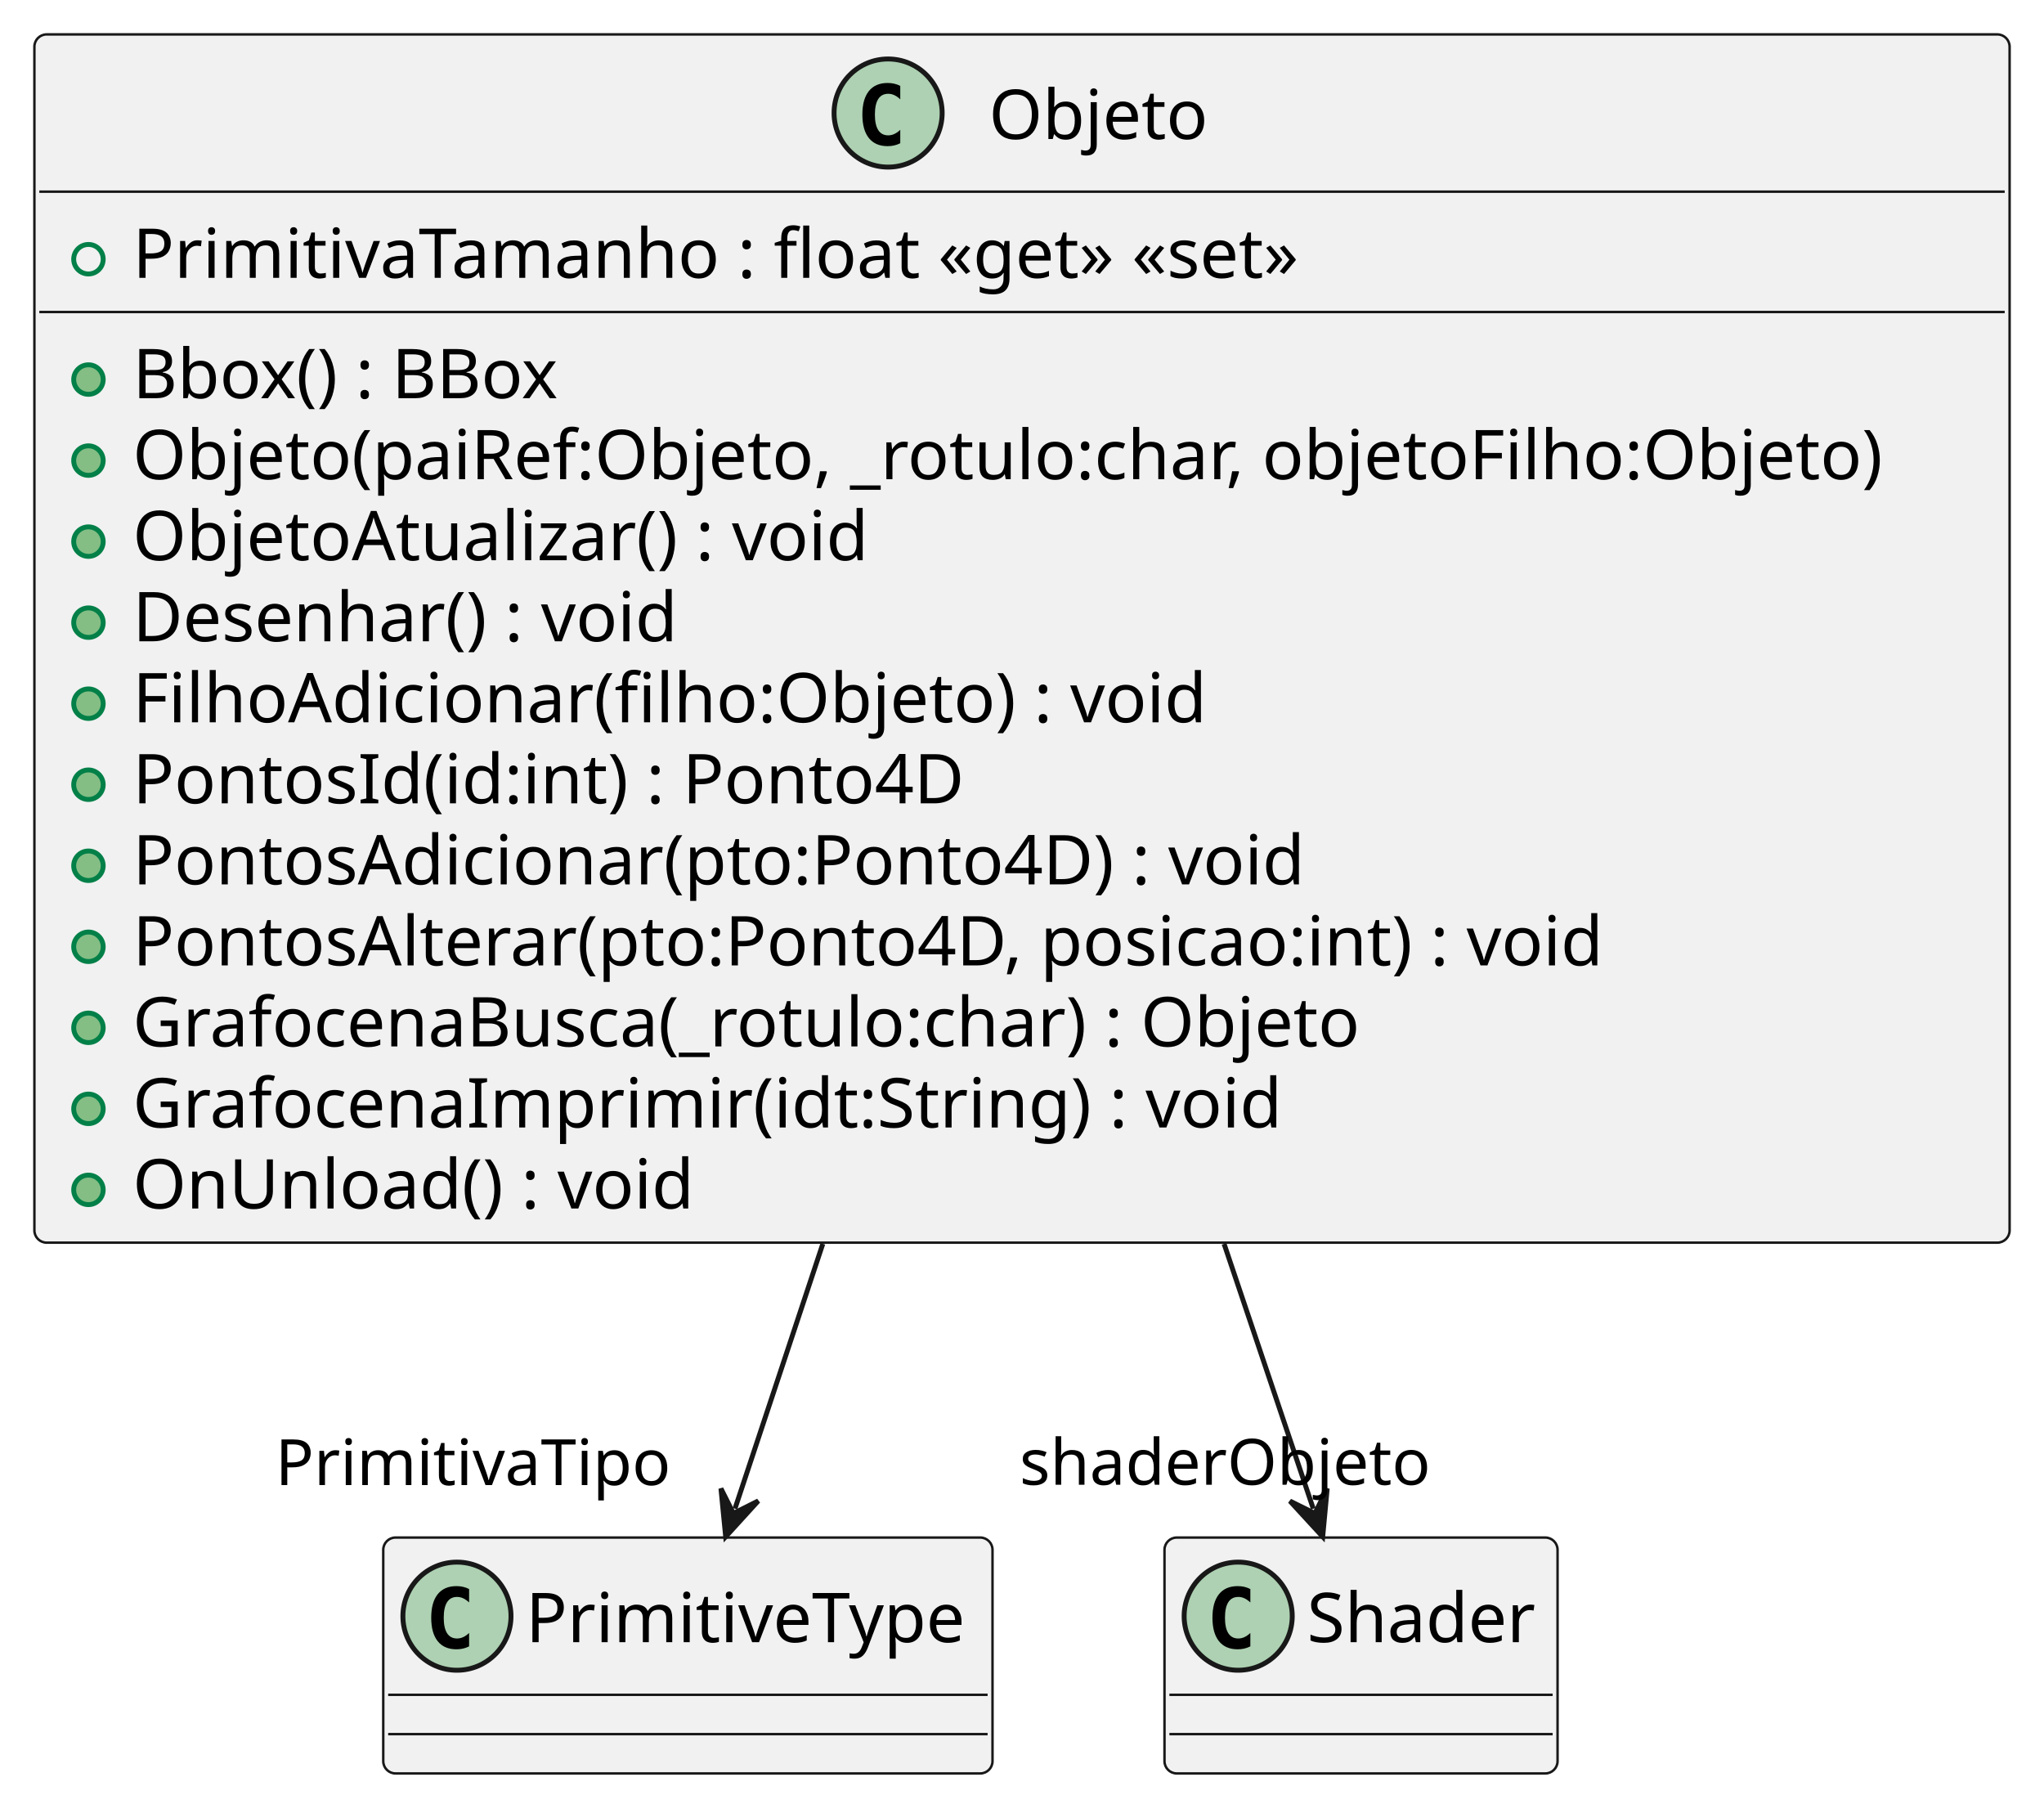
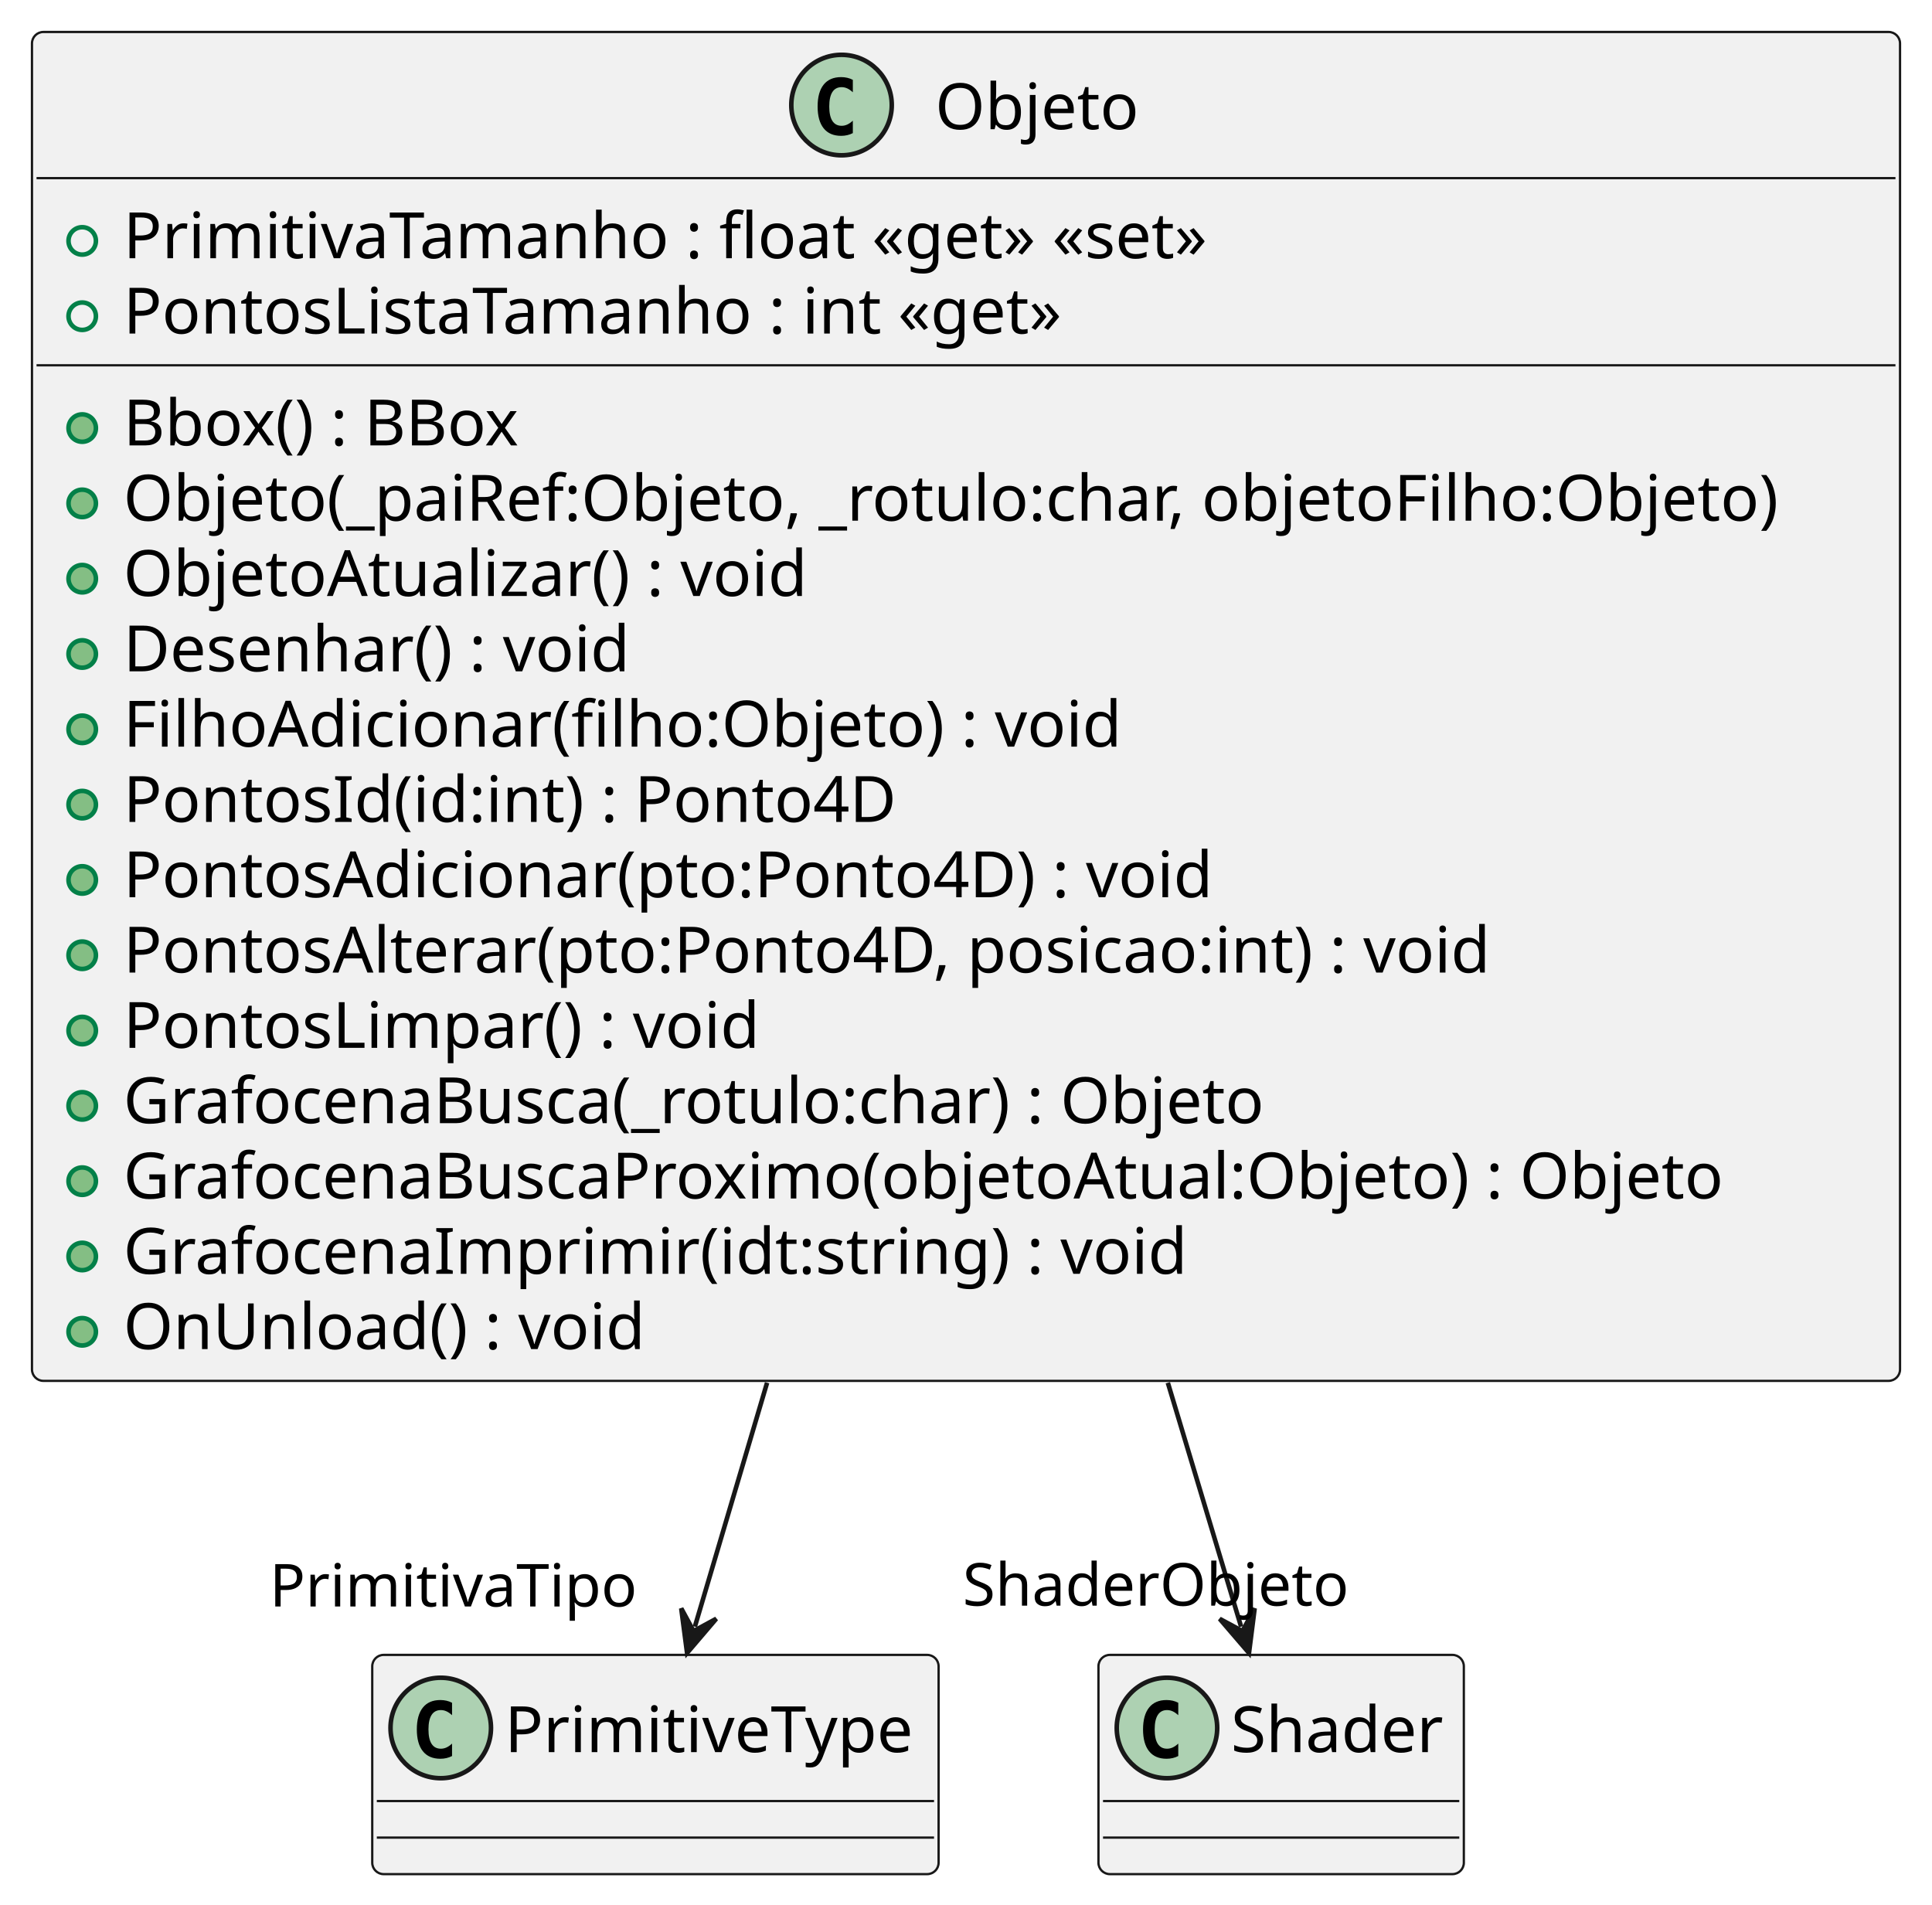
- <svg xmlns="http://www.w3.org/2000/svg" contentStyleType="text/css" height="367px" preserveAspectRatio="none" style="width:416px;height:367px;background:#FFFFFF;" version="1.1" viewBox="0 0 416 367" width="416px" zoomAndPan="magnify">
+ <svg xmlns="http://www.w3.org/2000/svg" contentStyleType="text/css" height="417px" preserveAspectRatio="none" style="width:423px;height:417px;background:#FFFFFF;" version="1.1" viewBox="0 0 423 417" width="423px" zoomAndPan="magnify">
  <defs />
  <g>
    <g id="elem_Objeto">
-       <rect codeLine="1" fill="#F1F1F1" height="245.859" id="Objeto" rx="2.5" ry="2.5" style="stroke:#181818;stroke-width:0.5;" width="402" x="7" y="7" />
-       <ellipse cx="180.75" cy="23" fill="#ADD1B2" rx="11" ry="11" style="stroke:#181818;stroke-width:1.0;" />
-       <path d="M183.223,29.143 Q182.642,29.442 182.003,29.591 Q181.364,29.741 180.658,29.741 Q178.151,29.741 176.832,28.089 Q175.512,26.437 175.512,23.316 Q175.512,20.186 176.832,18.535 Q178.151,16.883 180.658,16.883 Q181.364,16.883 182.011,17.032 Q182.659,17.182 183.223,17.48 L183.223,20.203 Q182.592,19.622 181.999,19.352 Q181.405,19.082 180.774,19.082 Q179.43,19.082 178.745,20.149 Q178.06,21.216 178.06,23.316 Q178.06,25.408 178.745,26.474 Q179.43,27.541 180.774,27.541 Q181.405,27.541 181.999,27.271 Q182.592,27.002 183.223,26.42 Z " fill="#000000" />
-       <text fill="#000000" font-family="sans-serif" font-size="14" lengthAdjust="spacing" textLength="46" x="201.25" y="28.291">Objeto</text>
-       <line style="stroke:#181818;stroke-width:0.5;" x1="8" x2="408" y1="39" y2="39" />
+       <rect codeLine="1" fill="#F1F1F1" height="295.324" id="Objeto" rx="2.5" ry="2.5" style="stroke:#181818;stroke-width:0.5;" width="409" x="7" y="7" />
+       <ellipse cx="184.25" cy="23" fill="#ADD1B2" rx="11" ry="11" style="stroke:#181818;stroke-width:1.0;" />
+       <path d="M186.723,29.143 Q186.142,29.442 185.503,29.591 Q184.864,29.741 184.158,29.741 Q181.651,29.741 180.332,28.089 Q179.012,26.437 179.012,23.316 Q179.012,20.186 180.332,18.535 Q181.651,16.883 184.158,16.883 Q184.864,16.883 185.511,17.032 Q186.159,17.182 186.723,17.48 L186.723,20.203 Q186.092,19.622 185.499,19.352 Q184.905,19.082 184.274,19.082 Q182.93,19.082 182.245,20.149 Q181.56,21.216 181.56,23.316 Q181.56,25.408 182.245,26.474 Q182.93,27.541 184.274,27.541 Q184.905,27.541 185.499,27.271 Q186.092,27.002 186.723,26.42 Z " fill="#000000" />
+       <text fill="#000000" font-family="sans-serif" font-size="14" lengthAdjust="spacing" textLength="46" x="204.75" y="28.291">Objeto</text>
+       <line style="stroke:#181818;stroke-width:0.5;" x1="8" x2="415" y1="39" y2="39" />
      <ellipse cx="18" cy="52.744" fill="none" rx="3" ry="3" style="stroke:#038048;stroke-width:1.0;" />
      <text fill="#000000" font-family="sans-serif" font-size="14" lengthAdjust="spacing" textLength="245" x="27" y="56.535">PrimitivaTamanho : float «get» «set»</text>
-       <line style="stroke:#181818;stroke-width:0.5;" x1="8" x2="408" y1="63.488" y2="63.488" />
-       <ellipse cx="18" cy="77.232" fill="#84BE84" rx="3" ry="3" style="stroke:#038048;stroke-width:1.0;" />
-       <text fill="#000000" font-family="sans-serif" font-size="14" lengthAdjust="spacing" textLength="91" x="27" y="81.023">Bbox() : BBox</text>
+       <ellipse cx="18" cy="69.232" fill="none" rx="3" ry="3" style="stroke:#038048;stroke-width:1.0;" />
+       <text fill="#000000" font-family="sans-serif" font-size="14" lengthAdjust="spacing" textLength="213" x="27" y="73.023">PontosListaTamanho : int «get»</text>
+       <line style="stroke:#181818;stroke-width:0.5;" x1="8" x2="415" y1="79.977" y2="79.977" />
      <ellipse cx="18" cy="93.721" fill="#84BE84" rx="3" ry="3" style="stroke:#038048;stroke-width:1.0;" />
-       <text fill="#000000" font-family="sans-serif" font-size="14" lengthAdjust="spacing" textLength="376" x="27" y="97.512">Objeto(paiRef:Objeto, _rotulo:char, objetoFilho:Objeto)</text>
+       <text fill="#000000" font-family="sans-serif" font-size="14" lengthAdjust="spacing" textLength="91" x="27" y="97.512">Bbox() : BBox</text>
      <ellipse cx="18" cy="110.209" fill="#84BE84" rx="3" ry="3" style="stroke:#038048;stroke-width:1.0;" />
-       <text fill="#000000" font-family="sans-serif" font-size="14" lengthAdjust="spacing" textLength="159" x="27" y="114">ObjetoAtualizar() : void</text>
+       <text fill="#000000" font-family="sans-serif" font-size="14" lengthAdjust="spacing" textLength="383" x="27" y="114">Objeto(_paiRef:Objeto, _rotulo:char, objetoFilho:Objeto)</text>
      <ellipse cx="18" cy="126.697" fill="#84BE84" rx="3" ry="3" style="stroke:#038048;stroke-width:1.0;" />
-       <text fill="#000000" font-family="sans-serif" font-size="14" lengthAdjust="spacing" textLength="116" x="27" y="130.488">Desenhar() : void</text>
+       <text fill="#000000" font-family="sans-serif" font-size="14" lengthAdjust="spacing" textLength="159" x="27" y="130.488">ObjetoAtualizar() : void</text>
      <ellipse cx="18" cy="143.185" fill="#84BE84" rx="3" ry="3" style="stroke:#038048;stroke-width:1.0;" />
-       <text fill="#000000" font-family="sans-serif" font-size="14" lengthAdjust="spacing" textLength="232" x="27" y="146.977">FilhoAdicionar(filho:Objeto) : void</text>
+       <text fill="#000000" font-family="sans-serif" font-size="14" lengthAdjust="spacing" textLength="116" x="27" y="146.977">Desenhar() : void</text>
      <ellipse cx="18" cy="159.674" fill="#84BE84" rx="3" ry="3" style="stroke:#038048;stroke-width:1.0;" />
-       <text fill="#000000" font-family="sans-serif" font-size="14" lengthAdjust="spacing" textLength="176" x="27" y="163.465">PontosId(id:int) : Ponto4D</text>
+       <text fill="#000000" font-family="sans-serif" font-size="14" lengthAdjust="spacing" textLength="232" x="27" y="163.465">FilhoAdicionar(filho:Objeto) : void</text>
      <ellipse cx="18" cy="176.162" fill="#84BE84" rx="3" ry="3" style="stroke:#038048;stroke-width:1.0;" />
-       <text fill="#000000" font-family="sans-serif" font-size="14" lengthAdjust="spacing" textLength="250" x="27" y="179.953">PontosAdicionar(pto:Ponto4D) : void</text>
+       <text fill="#000000" font-family="sans-serif" font-size="14" lengthAdjust="spacing" textLength="176" x="27" y="179.953">PontosId(id:int) : Ponto4D</text>
      <ellipse cx="18" cy="192.65" fill="#84BE84" rx="3" ry="3" style="stroke:#038048;stroke-width:1.0;" />
-       <text fill="#000000" font-family="sans-serif" font-size="14" lengthAdjust="spacing" textLength="314" x="27" y="196.441">PontosAlterar(pto:Ponto4D, posicao:int) : void</text>
+       <text fill="#000000" font-family="sans-serif" font-size="14" lengthAdjust="spacing" textLength="250" x="27" y="196.441">PontosAdicionar(pto:Ponto4D) : void</text>
      <ellipse cx="18" cy="209.139" fill="#84BE84" rx="3" ry="3" style="stroke:#038048;stroke-width:1.0;" />
-       <text fill="#000000" font-family="sans-serif" font-size="14" lengthAdjust="spacing" textLength="260" x="27" y="212.93">GrafocenaBusca(_rotulo:char) : Objeto</text>
+       <text fill="#000000" font-family="sans-serif" font-size="14" lengthAdjust="spacing" textLength="314" x="27" y="212.93">PontosAlterar(pto:Ponto4D, posicao:int) : void</text>
      <ellipse cx="18" cy="225.627" fill="#84BE84" rx="3" ry="3" style="stroke:#038048;stroke-width:1.0;" />
-       <text fill="#000000" font-family="sans-serif" font-size="14" lengthAdjust="spacing" textLength="243" x="27" y="229.418">GrafocenaImprimir(idt:String) : void</text>
+       <text fill="#000000" font-family="sans-serif" font-size="14" lengthAdjust="spacing" textLength="145" x="27" y="229.418">PontosLimpar() : void</text>
      <ellipse cx="18" cy="242.115" fill="#84BE84" rx="3" ry="3" style="stroke:#038048;stroke-width:1.0;" />
-       <text fill="#000000" font-family="sans-serif" font-size="14" lengthAdjust="spacing" textLength="120" x="27" y="245.906">OnUnload() : void</text>
+       <text fill="#000000" font-family="sans-serif" font-size="14" lengthAdjust="spacing" textLength="260" x="27" y="245.906">GrafocenaBusca(_rotulo:char) : Objeto</text>
+       <ellipse cx="18" cy="258.603" fill="#84BE84" rx="3" ry="3" style="stroke:#038048;stroke-width:1.0;" />
+       <text fill="#000000" font-family="sans-serif" font-size="14" lengthAdjust="spacing" textLength="365" x="27" y="262.394">GrafocenaBuscaProximo(objetoAtual:Objeto) : Objeto</text>
+       <ellipse cx="18" cy="275.092" fill="#84BE84" rx="3" ry="3" style="stroke:#038048;stroke-width:1.0;" />
+       <text fill="#000000" font-family="sans-serif" font-size="14" lengthAdjust="spacing" textLength="242" x="27" y="278.883">GrafocenaImprimir(idt:string) : void</text>
+       <ellipse cx="18" cy="291.58" fill="#84BE84" rx="3" ry="3" style="stroke:#038048;stroke-width:1.0;" />
+       <text fill="#000000" font-family="sans-serif" font-size="14" lengthAdjust="spacing" textLength="120" x="27" y="295.371">OnUnload() : void</text>
    </g>
    <g id="elem_PrimitiveType">
-       <rect fill="#F1F1F1" height="48" id="PrimitiveType" rx="2.5" ry="2.5" style="stroke:#181818;stroke-width:0.5;" width="124" x="78" y="312.86" />
-       <ellipse cx="93" cy="328.86" fill="#ADD1B2" rx="11" ry="11" style="stroke:#181818;stroke-width:1.0;" />
-       <path d="M95.473,335.003 Q94.892,335.302 94.253,335.451 Q93.614,335.601 92.908,335.601 Q90.401,335.601 89.082,333.949 Q87.762,332.297 87.762,329.176 Q87.762,326.046 89.082,324.395 Q90.401,322.743 92.908,322.743 Q93.614,322.743 94.261,322.892 Q94.909,323.042 95.473,323.341 L95.473,326.063 Q94.842,325.482 94.249,325.212 Q93.655,324.942 93.024,324.942 Q91.68,324.942 90.995,326.009 Q90.31,327.076 90.31,329.176 Q90.31,331.268 90.995,332.334 Q91.68,333.401 93.024,333.401 Q93.655,333.401 94.249,333.131 Q94.842,332.861 95.473,332.28 Z " fill="#000000" />
-       <text fill="#000000" font-family="sans-serif" font-size="14" lengthAdjust="spacing" textLength="92" x="107" y="334.151">PrimitiveType</text>
-       <line style="stroke:#181818;stroke-width:0.5;" x1="79" x2="201" y1="344.86" y2="344.86" />
-       <line style="stroke:#181818;stroke-width:0.5;" x1="79" x2="201" y1="352.86" y2="352.86" />
+       <rect fill="#F1F1F1" height="48" id="PrimitiveType" rx="2.5" ry="2.5" style="stroke:#181818;stroke-width:0.5;" width="124" x="81.5" y="362.32" />
+       <ellipse cx="96.5" cy="378.32" fill="#ADD1B2" rx="11" ry="11" style="stroke:#181818;stroke-width:1.0;" />
+       <path d="M98.973,384.463 Q98.392,384.762 97.753,384.911 Q97.114,385.061 96.408,385.061 Q93.901,385.061 92.582,383.409 Q91.262,381.757 91.262,378.636 Q91.262,375.507 92.582,373.855 Q93.901,372.203 96.408,372.203 Q97.114,372.203 97.761,372.352 Q98.409,372.502 98.973,372.8 L98.973,375.523 Q98.342,374.942 97.749,374.672 Q97.155,374.402 96.524,374.402 Q95.18,374.402 94.495,375.469 Q93.81,376.536 93.81,378.636 Q93.81,380.728 94.495,381.794 Q95.18,382.861 96.524,382.861 Q97.155,382.861 97.749,382.591 Q98.342,382.322 98.973,381.74 Z " fill="#000000" />
+       <text fill="#000000" font-family="sans-serif" font-size="14" lengthAdjust="spacing" textLength="92" x="110.5" y="383.611">PrimitiveType</text>
+       <line style="stroke:#181818;stroke-width:0.5;" x1="82.5" x2="204.5" y1="394.32" y2="394.32" />
+       <line style="stroke:#181818;stroke-width:0.5;" x1="82.5" x2="204.5" y1="402.32" y2="402.32" />
    </g>
    <g id="elem_Shader">
-       <rect fill="#F1F1F1" height="48" id="Shader" rx="2.5" ry="2.5" style="stroke:#181818;stroke-width:0.5;" width="80" x="237" y="312.86" />
-       <ellipse cx="252" cy="328.86" fill="#ADD1B2" rx="11" ry="11" style="stroke:#181818;stroke-width:1.0;" />
-       <path d="M254.473,335.003 Q253.892,335.302 253.253,335.451 Q252.614,335.601 251.908,335.601 Q249.401,335.601 248.082,333.949 Q246.762,332.297 246.762,329.176 Q246.762,326.046 248.082,324.395 Q249.401,322.743 251.908,322.743 Q252.614,322.743 253.261,322.892 Q253.909,323.042 254.473,323.341 L254.473,326.063 Q253.842,325.482 253.249,325.212 Q252.655,324.942 252.024,324.942 Q250.68,324.942 249.995,326.009 Q249.31,327.076 249.31,329.176 Q249.31,331.268 249.995,332.334 Q250.68,333.401 252.024,333.401 Q252.655,333.401 253.249,333.131 Q253.842,332.861 254.473,332.28 Z " fill="#000000" />
-       <text fill="#000000" font-family="sans-serif" font-size="14" lengthAdjust="spacing" textLength="48" x="266" y="334.151">Shader</text>
-       <line style="stroke:#181818;stroke-width:0.5;" x1="238" x2="316" y1="344.86" y2="344.86" />
-       <line style="stroke:#181818;stroke-width:0.5;" x1="238" x2="316" y1="352.86" y2="352.86" />
+       <rect fill="#F1F1F1" height="48" id="Shader" rx="2.5" ry="2.5" style="stroke:#181818;stroke-width:0.5;" width="80" x="240.5" y="362.32" />
+       <ellipse cx="255.5" cy="378.32" fill="#ADD1B2" rx="11" ry="11" style="stroke:#181818;stroke-width:1.0;" />
+       <path d="M257.973,384.463 Q257.392,384.762 256.753,384.911 Q256.114,385.061 255.408,385.061 Q252.901,385.061 251.582,383.409 Q250.262,381.757 250.262,378.636 Q250.262,375.507 251.582,373.855 Q252.901,372.203 255.408,372.203 Q256.114,372.203 256.761,372.352 Q257.409,372.502 257.973,372.8 L257.973,375.523 Q257.342,374.942 256.749,374.672 Q256.155,374.402 255.524,374.402 Q254.18,374.402 253.495,375.469 Q252.81,376.536 252.81,378.636 Q252.81,380.728 253.495,381.794 Q254.18,382.861 255.524,382.861 Q256.155,382.861 256.749,382.591 Q257.342,382.322 257.973,381.74 Z " fill="#000000" />
+       <text fill="#000000" font-family="sans-serif" font-size="14" lengthAdjust="spacing" textLength="48" x="269.5" y="383.611">Shader</text>
+       <line style="stroke:#181818;stroke-width:0.5;" x1="241.5" x2="319.5" y1="394.32" y2="394.32" />
+       <line style="stroke:#181818;stroke-width:0.5;" x1="241.5" x2="319.5" y1="402.32" y2="402.32" />
    </g>
    <g id="link_Objeto_PrimitiveType">
-       <path codeLine="15" d="M167.46,253.1 C159.9,275.9 154.67,291.655 149.58,306.995 " fill="none" id="Objeto-to-PrimitiveType" style="stroke:#181818;stroke-width:1.0;" />
-       <polygon fill="#181818" points="147.69,312.69,154.321,305.408,149.265,307.944,146.728,302.888,147.69,312.69" style="stroke:#181818;stroke-width:1.0;" />
-       <text fill="#000000" font-family="sans-serif" font-size="13" lengthAdjust="spacing" textLength="83" x="56.026" y="302.183">PrimitivaTipo</text>
+       <path codeLine="18" d="M167.95,302.73 C161.16,325.69 156.614,341.027 152.135,356.147 " fill="none" id="Objeto-to-PrimitiveType" style="stroke:#181818;stroke-width:1.0;" />
+       <polygon fill="#181818" points="150.43,361.9,156.822,354.407,151.85,357.106,149.152,352.135,150.43,361.9" style="stroke:#181818;stroke-width:1.0;" />
+       <text fill="#000000" font-family="sans-serif" font-size="13" lengthAdjust="spacing" textLength="83" x="59.004" y="351.726">PrimitivaTipo</text>
    </g>
    <g id="link_Objeto_Shader">
-       <path codeLine="16" d="M249.13,253.1 C256.81,275.9 262.114,291.664 267.284,307.004 " fill="none" id="Objeto-to-Shader" style="stroke:#181818;stroke-width:1.0;" />
-       <polygon fill="#181818" points="269.2,312.69,270.116,302.884,267.603,307.952,262.535,305.439,269.2,312.69" style="stroke:#181818;stroke-width:1.0;" />
-       <text fill="#000000" font-family="sans-serif" font-size="13" lengthAdjust="spacing" textLength="84" x="207.502" y="302.121">shaderObjeto</text>
+       <path codeLine="19" d="M255.69,302.73 C262.58,325.69 267.195,341.034 271.735,356.154 " fill="none" id="Objeto-to-Shader" style="stroke:#181818;stroke-width:1.0;" />
+       <polygon fill="#181818" points="273.46,361.9,274.703,352.13,272.022,357.111,267.041,354.43,273.46,361.9" style="stroke:#181818;stroke-width:1.0;" />
+       <text fill="#000000" font-family="sans-serif" font-size="13" lengthAdjust="spacing" textLength="84" x="210.771" y="351.541">ShaderObjeto</text>
    </g>
  </g>
</svg>
